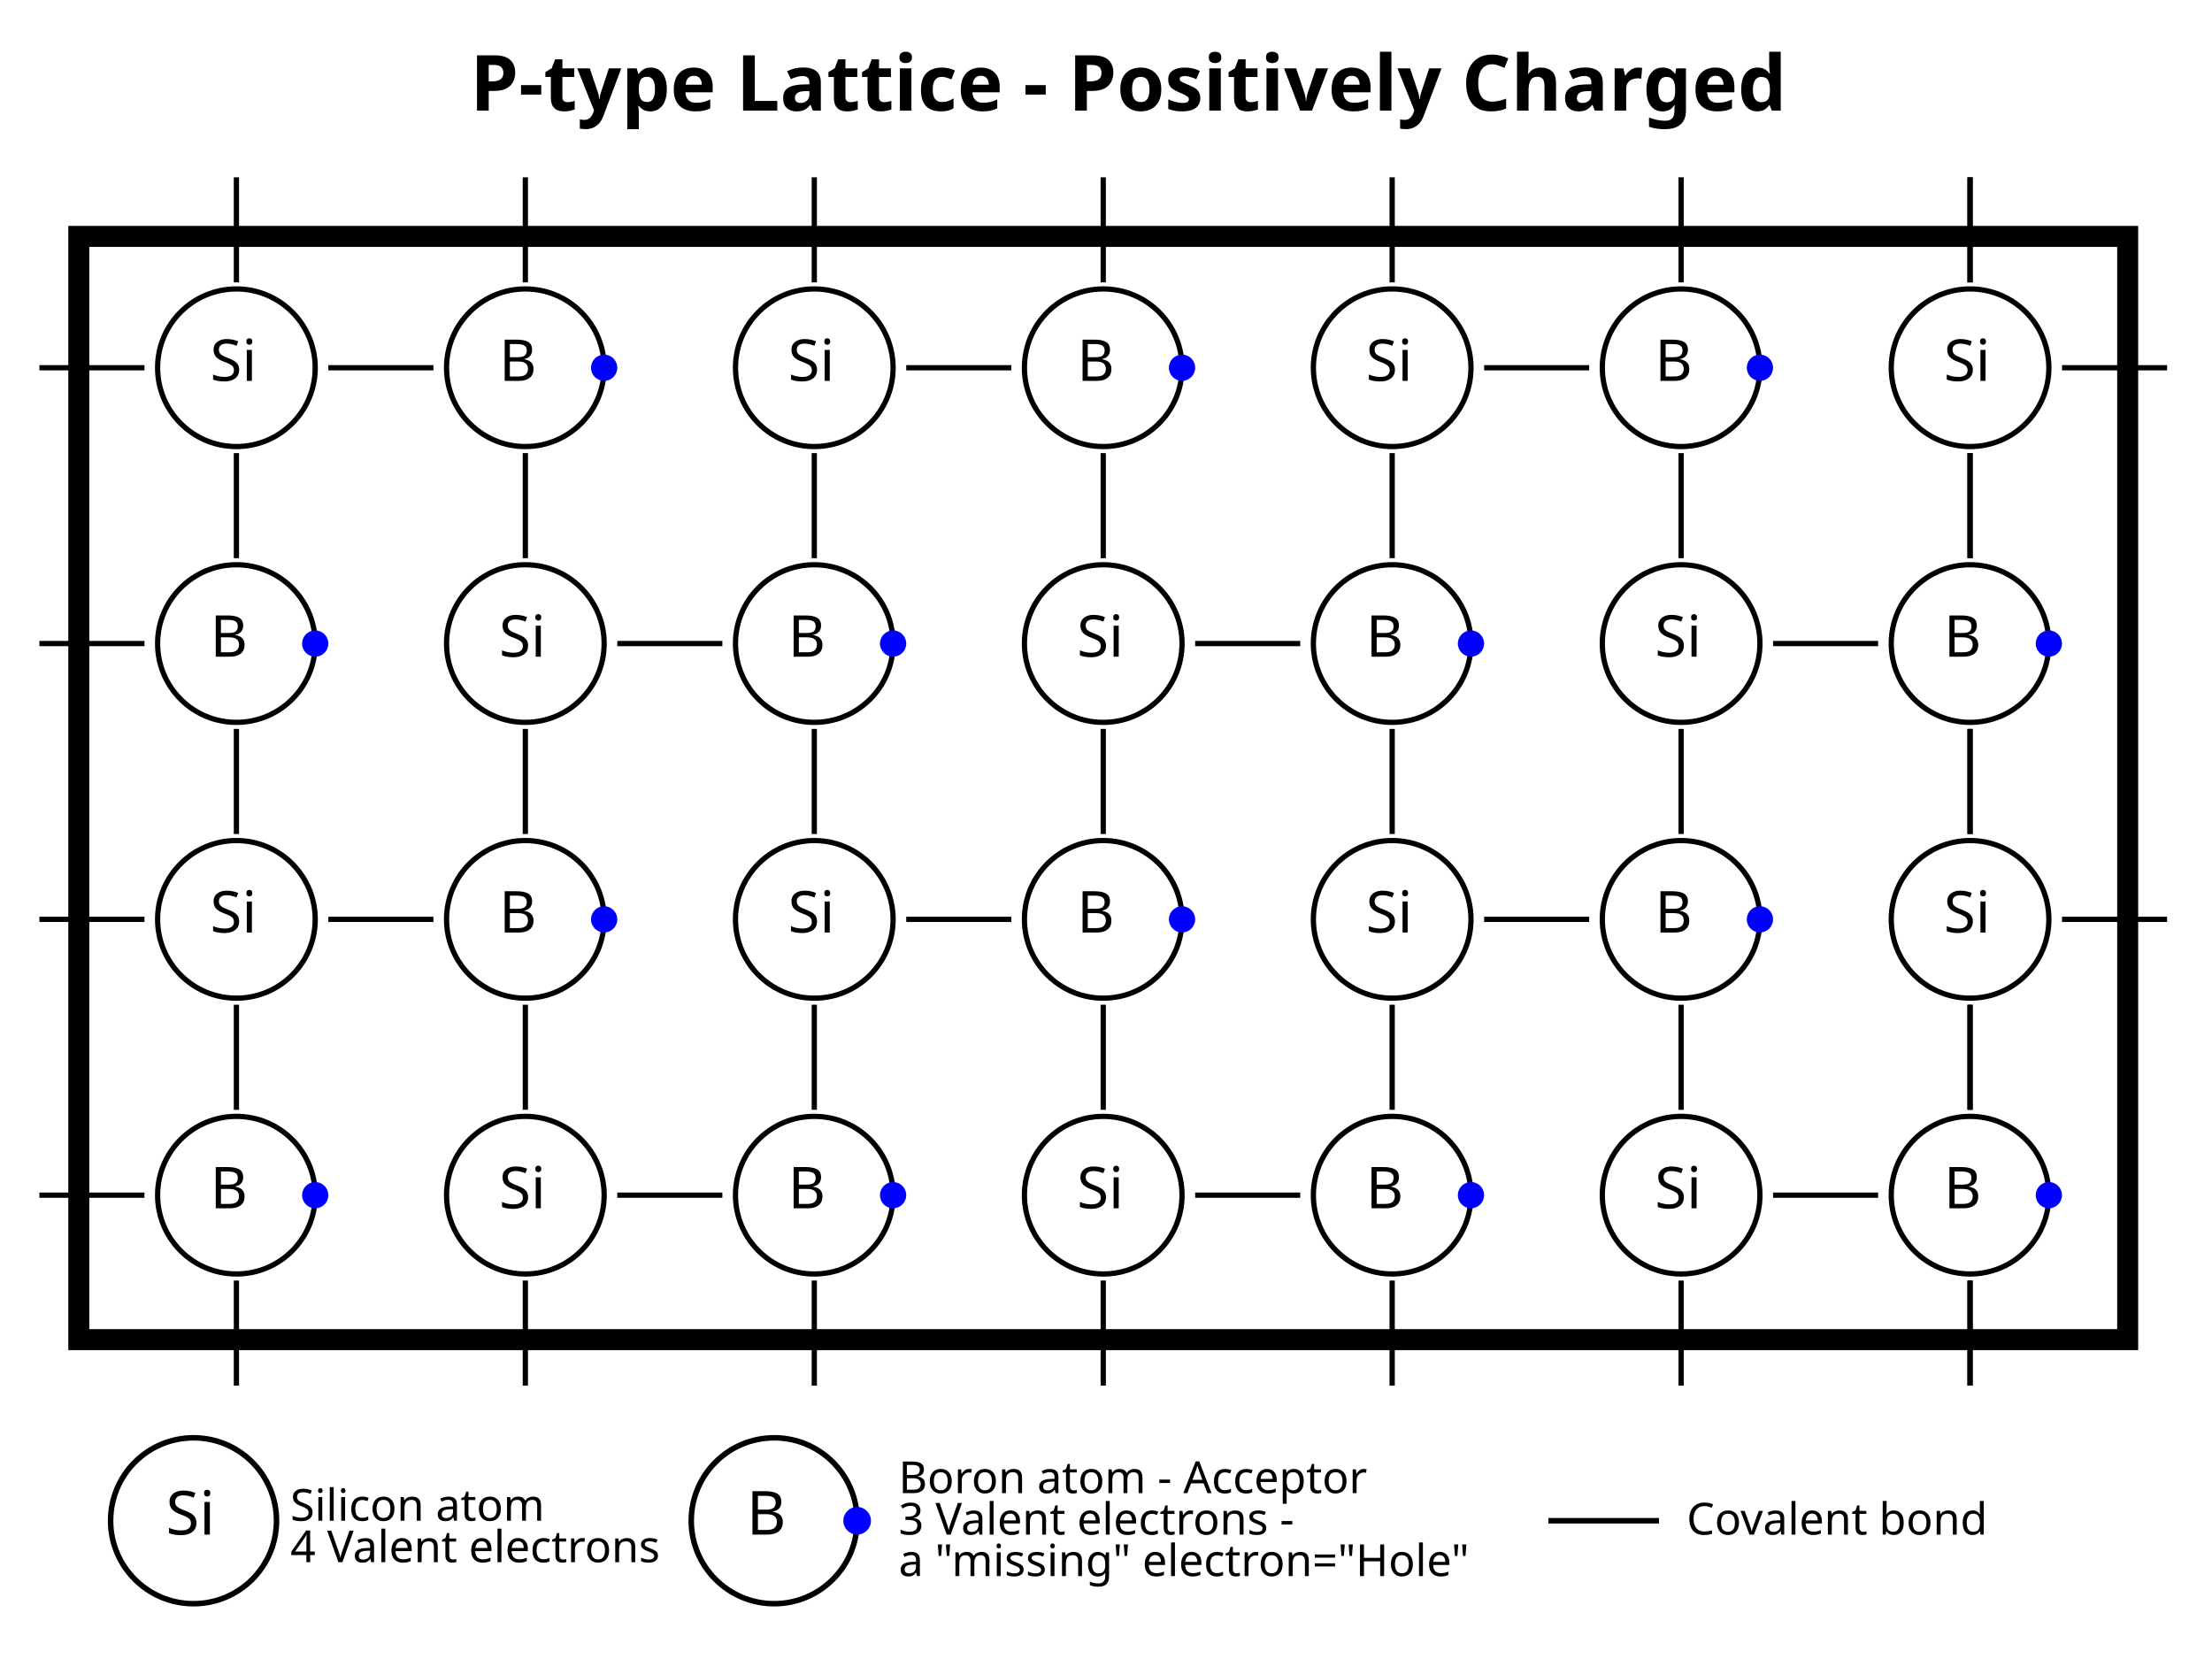
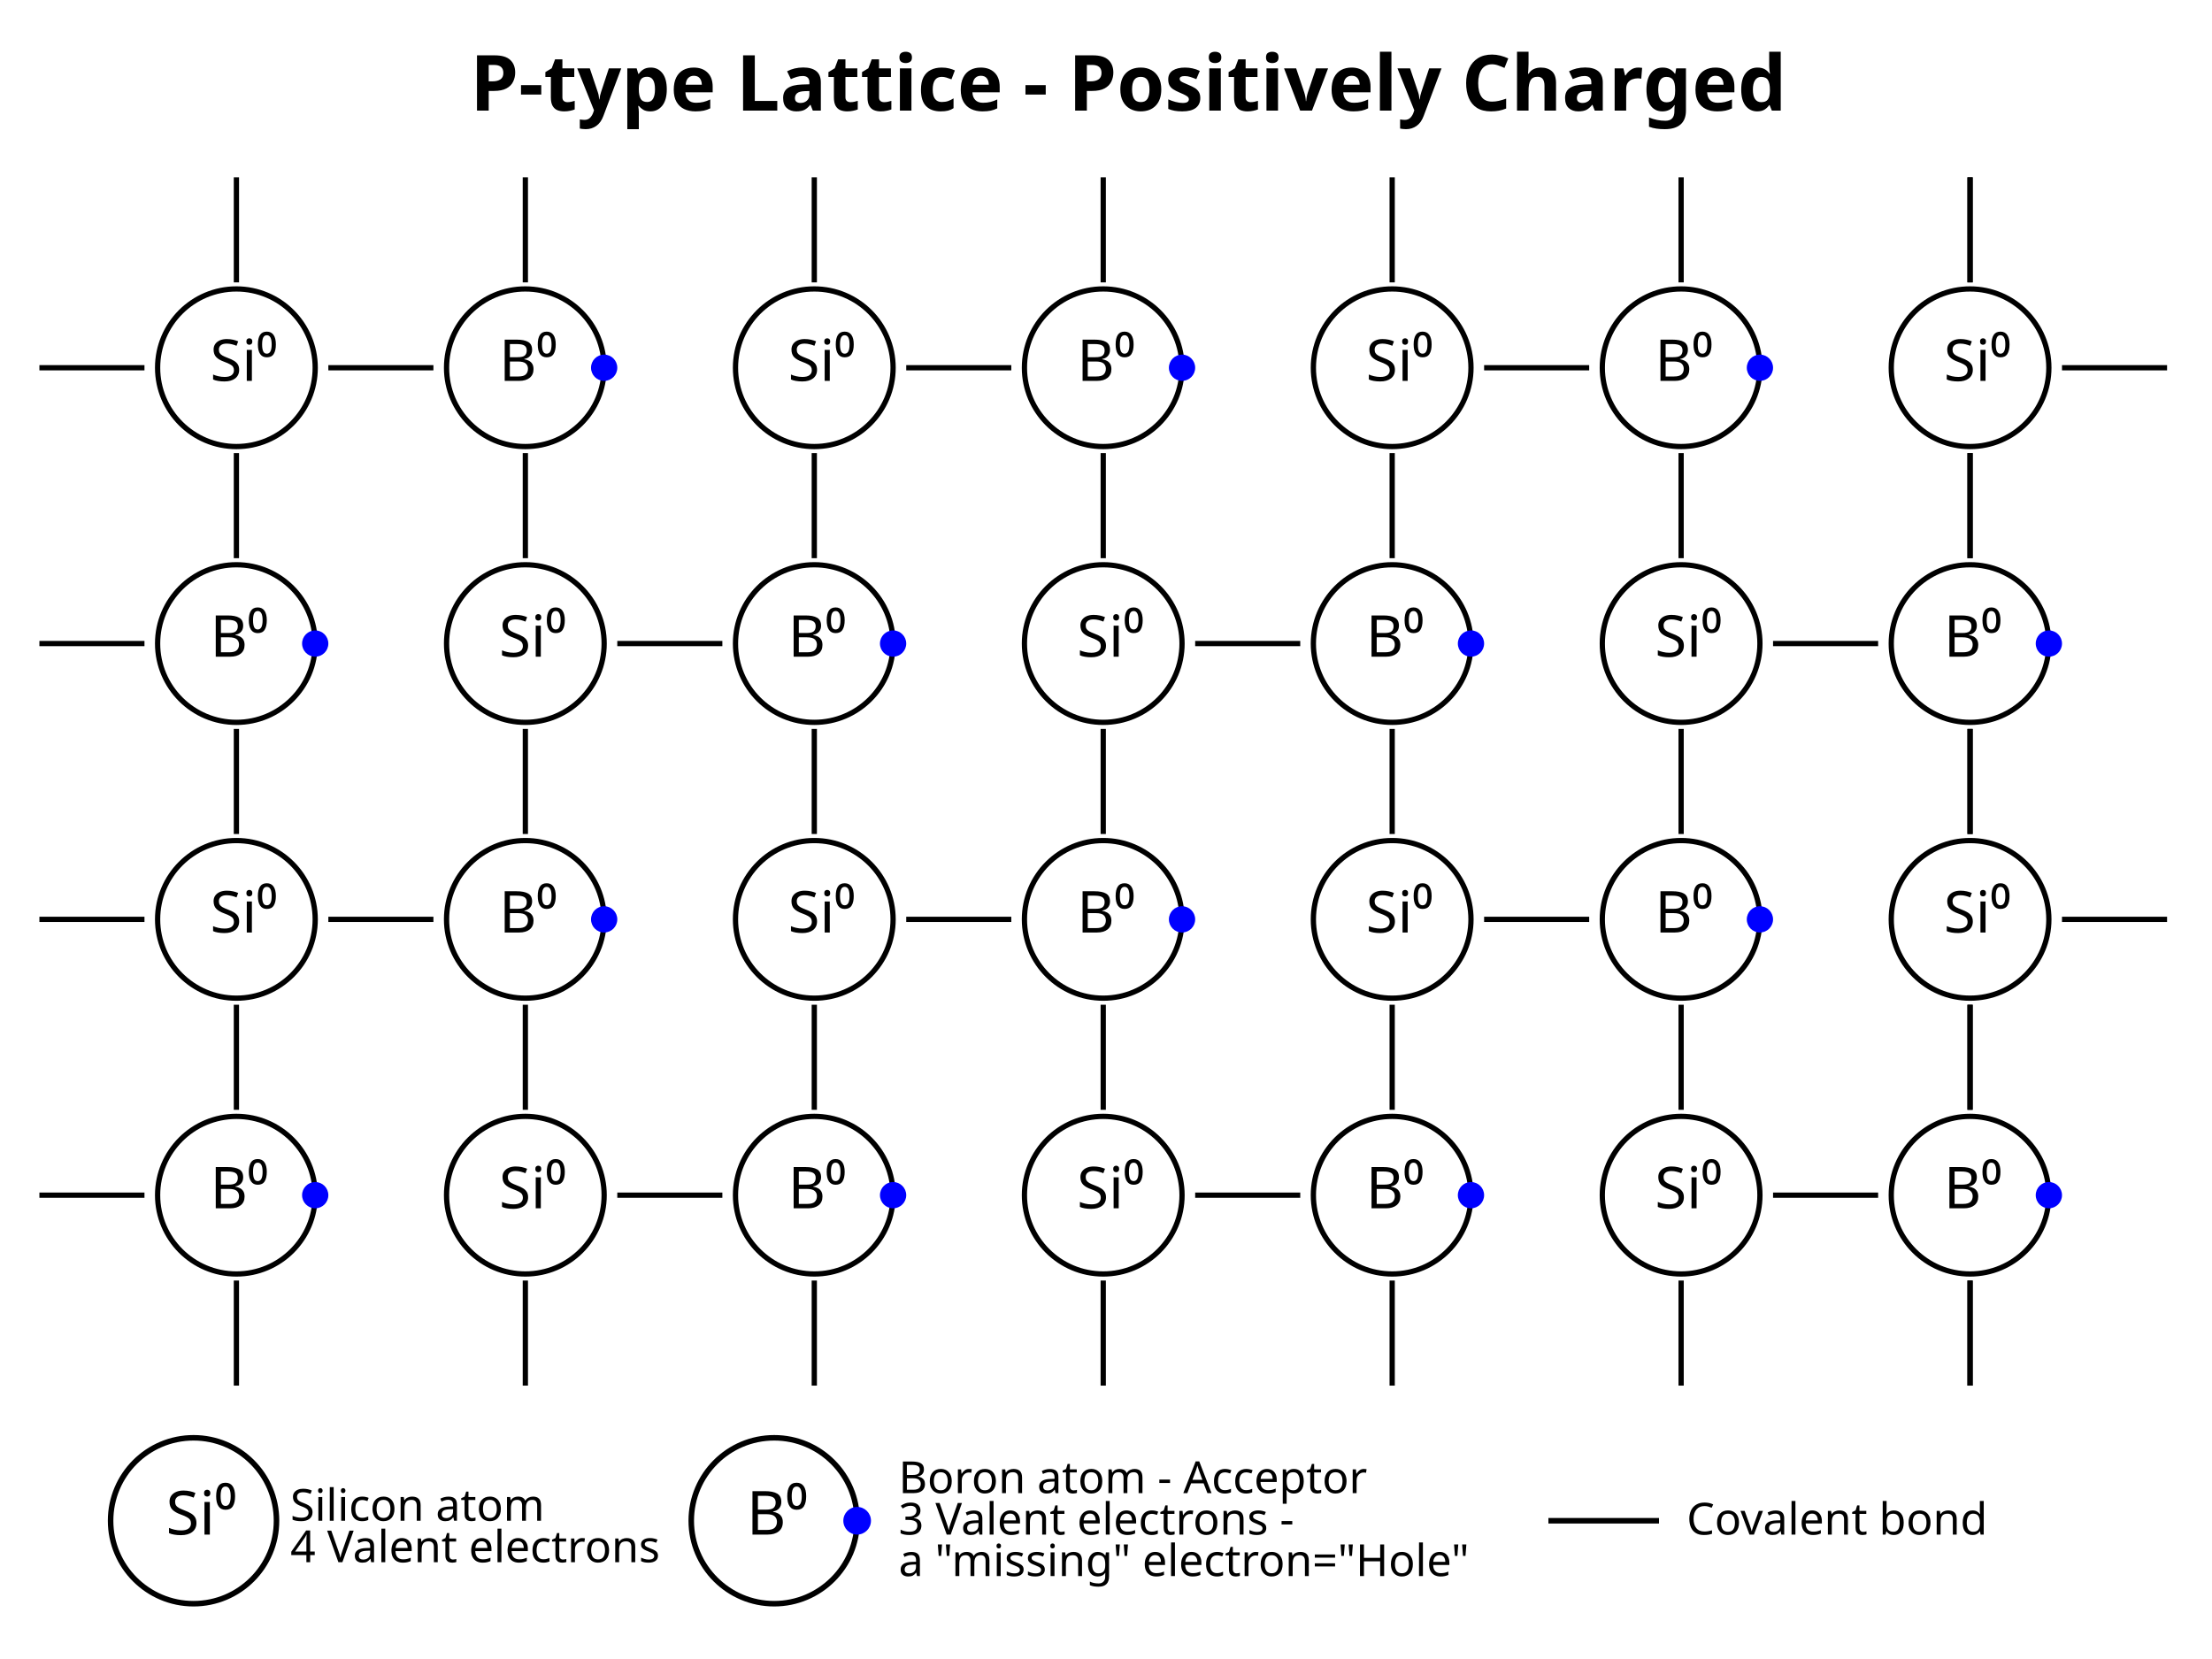
<svg xmlns="http://www.w3.org/2000/svg" xmlns:xlink="http://www.w3.org/1999/xlink" id="svg1" version="1.1" viewBox="0 0 800 600" width="800" height="600" preserveAspectRatio="xMidYMid" fill-rule="evenodd">
  <defs>
    <marker id="arrow_head" style="overflow:visible" viewBox="0 0 4 6" markerWidth="4" markerHeight="6" refX="left" refY="center" orient="auto-start-reverse" preserveAspectRatio="xMidYMid">
      <path style="fill:none;stroke:context-stroke;stroke-width:1;stroke-linecap:butt" d="M -3,-3 L 0,0 L -3,3" id="path5759">
            </path>
    </marker>
    <text id="headline" font-family="Ubuntu" font-size="28" font-weight="bold" fill="#000000">
      <tspan>P-type Lattice - Positively Charged</tspan>
    </text>
    <text id="title_1" font-family="Ubuntu" font-size="22" font-weight="bold" fill="#000000">
      <tspan x="70" y="60">neutral</tspan>
      <tspan x="570" y="60">neutral</tspan>
      <tspan x="350" y="0">Depletion</tspan>
      <tspan x="370" y="25">Zone</tspan>
      <tspan x="230" y="10">Potential</tspan>
      <tspan x="225" y="35">difference</tspan>
    </text>
    <text id="title_2" font-family="Ubuntu" font-size="22" font-weight="bold" fill="#000000">
      <tspan x="200" y="0">Acceptor</tspan>
      <tspan x="370" y="20">Barrier</tspan>
      <tspan x="500" y="0">Donor</tspan>
    </text>
    <circle id="hole" cx="0" cy="0" r="5" style="fill:#0000ff;fill-opacity:1;stroke:none">
        </circle>
    <circle id="electron" cx="0" cy="0" r="5" style="fill:#ff0000;fill-opacity:1;stroke:none">
        </circle>
    <circle id="atom" cx="10" cy="0" r="30" style="fill:none;stroke:#000000;stroke-width:2;stroke-opacity:1">
        </circle>
    <text id="silicon_label" font-family="Ubuntu" font-size="22" font-weight="norm" fill="#000000">
-       <tspan x="0" y="5">Si</tspan>
+       <tspan x="0" y="5">Si⁰</tspan>
    </text>
    <text id="boron_label" font-family="Ubuntu" font-size="22" font-weight="norm" fill="#000000">
-       <tspan x="0" y="5">B</tspan>
+       <tspan x="0" y="5">B⁰</tspan>
    </text>
    <text id="phosphorus_label" font-family="Ubuntu" font-size="22" font-weight="norm" fill="#000000">
-       <tspan x="0" y="5">P</tspan>
+       <tspan x="0" y="5">P⁰</tspan>
    </text>
    <g id="silicon_atom">
      <use xlink:href="#atom" />
      <use xlink:href="#silicon_label" />
    </g>
    <g id="boron_atom">
      <use xlink:href="#atom" />
      <use xlink:href="#hole" x="40" />
      <use xlink:href="#boron_label" />
    </g>
    <g id="phosphorus_atom">
      <use xlink:href="#atom" />
      <use xlink:href="#electron" x="40" y="29" />
      <line x1="32" y1="22" x2="36" y2="26" style="stroke:#000000;stroke-width:2;" />
      <use xlink:href="#phosphorus_label" />
    </g>
    <circle id="ion" cx="0" cy="0" r="15" style="fill:none;stroke:#000000;stroke-width:2;stroke-opacity:1">
        </circle>
    <path id="pos_charge" d="m 0,-13 v 28 m -13,-14.5 h 28" style="fill:none;stroke:#0000ff;stroke-width:2;stroke-opacity:1">
        </path>
    <path id="neg_charge" d="m -14,0 h 28" style="fill:none;stroke:#ff0000;stroke-width:2;stroke-opacity:1">
        </path>
    <path id="covalent_bond_h" d="m 0,0 h 40" style="fill:none;stroke:#000000;stroke-width:2;stroke-opacity:1">
        </path>
    <path id="covalent_bond_v" d="m 0,0 v 40" style="fill:none;stroke:#000000;stroke-width:2;stroke-opacity:1">
        </path>
    <g id="pos_ion">
      <use xlink:href="#ion" />
      <use xlink:href="#pos_charge" />
    </g>
    <g id="neg_ion">
      <use xlink:href="#ion" />
      <use xlink:href="#neg_charge" />
    </g>
    <g id="pos_ions">
      <use xlink:href="#pos_ion" x="15" y="30" />
      <use xlink:href="#pos_ion" x="105" y="30" />
      <use xlink:href="#pos_ion" x="195" y="30" />
      <use xlink:href="#pos_ion" x="285" y="30" />
      <use xlink:href="#pos_ion" x="60" y="80" />
      <use xlink:href="#pos_ion" x="150" y="80" />
      <use xlink:href="#pos_ion" x="240" y="80" />
    </g>
    <g id="neg_ions">
      <use xlink:href="#neg_ion" x="15" y="30" />
      <use xlink:href="#neg_ion" x="105" y="30" />
      <use xlink:href="#neg_ion" x="195" y="30" />
      <use xlink:href="#neg_ion" x="285" y="30" />
      <use xlink:href="#neg_ion" x="60" y="80" />
      <use xlink:href="#neg_ion" x="150" y="80" />
      <use xlink:href="#neg_ion" x="240" y="80" />
    </g>
    <g id="dep_pos_ions">
      <use xlink:href="#pos_ion" x="0" y="0" />
      <use xlink:href="#pos_ion" x="0" y="40" />
      <use xlink:href="#pos_ion" x="0" y="80" />
      <use xlink:href="#pos_ion" x="0" y="120" />
      <use xlink:href="#pos_ion" x="0" y="160" />
      <use xlink:href="#pos_ion" x="0" y="200" />
      <use xlink:href="#pos_ion" x="0" y="240" />
      <use xlink:href="#pos_ion" x="0" y="280" />
    </g>
    <g id="dep_neg_ions">
      <use xlink:href="#neg_ion" x="0" y="0" />
      <use xlink:href="#neg_ion" x="0" y="40" />
      <use xlink:href="#neg_ion" x="0" y="80" />
      <use xlink:href="#neg_ion" x="0" y="120" />
      <use xlink:href="#neg_ion" x="0" y="160" />
      <use xlink:href="#neg_ion" x="0" y="200" />
      <use xlink:href="#neg_ion" x="0" y="240" />
      <use xlink:href="#neg_ion" x="0" y="280" />
    </g>
    <g id="free_electrons">
      <use xlink:href="#electron" x="90" y="0" />
      <use xlink:href="#electron" x="180" y="0" />
      <use xlink:href="#electron" x="270" y="0" />
      <use xlink:href="#electron" x="45" y="50" />
      <use xlink:href="#electron" x="135" y="50" />
      <use xlink:href="#electron" x="225" y="50" />
      <use xlink:href="#electron" x="315" y="50" />
    </g>
    <g id="holes">
      <use xlink:href="#hole" x="90" y="0" />
      <use xlink:href="#hole" x="180" y="0" />
      <use xlink:href="#hole" x="270" y="0" />
      <use xlink:href="#hole" x="45" y="50" />
      <use xlink:href="#hole" x="135" y="50" />
      <use xlink:href="#hole" x="225" y="50" />
      <use xlink:href="#hole" x="315" y="50" />
    </g>
    <g id="holes_odd">
      <use xlink:href="#hole" x="0" y="0" />
      <use xlink:href="#hole" x="220" y="0" />
      <use xlink:href="#hole" x="440" y="0" />
    </g>
    <g id="holes_even">
      <use xlink:href="#hole" x="0" y="0" />
      <use xlink:href="#hole" x="220" y="0" />
      <use xlink:href="#hole" x="440" y="0" />
      <use xlink:href="#hole" x="660" y="0" />
    </g>
    <g id="free_electrons_odd">
      <use xlink:href="#electron" x="0" y="0" />
      <use xlink:href="#electron" x="220" y="0" />
      <use xlink:href="#electron" x="440" y="0" />
    </g>
    <g id="free_electrons_even">
      <use xlink:href="#electron" x="0" y="0" />
      <use xlink:href="#electron" x="220" y="0" />
      <use xlink:href="#electron" x="440" y="0" />
      <use xlink:href="#electron" x="660" y="0" />
    </g>
    <g id="si_atoms">
      <use xlink:href="#silicon_atom" x="0" y="0" />
      <use xlink:href="#silicon_atom" x="110" y="0" />
      <use xlink:href="#silicon_atom" x="220" y="0" />
      <use xlink:href="#silicon_atom" x="330" y="0" />
      <use xlink:href="#silicon_atom" x="440" y="0" />
      <use xlink:href="#silicon_atom" x="550" y="0" />
      <use xlink:href="#silicon_atom" x="660" y="0" />
    </g>
    <g id="si_atoms_odd">
      <use xlink:href="#silicon_atom" x="0" y="0" />
      <use xlink:href="#silicon_atom" x="220" y="0" />
      <use xlink:href="#silicon_atom" x="440" y="0" />
      <use xlink:href="#silicon_atom" x="660" y="0" />
    </g>
    <g id="si_atoms_even">
      <use xlink:href="#silicon_atom" x="110" y="0" />
      <use xlink:href="#silicon_atom" x="330" y="0" />
      <use xlink:href="#silicon_atom" x="550" y="0" />
    </g>
    <g id="boron_atoms_odd">
      <use xlink:href="#boron_atom" x="110" y="0" />
      <use xlink:href="#boron_atom" x="330" y="0" />
      <use xlink:href="#boron_atom" x="550" y="0" />
    </g>
    <g id="boron_atoms_even">
      <use xlink:href="#boron_atom" x="0" y="0" />
      <use xlink:href="#boron_atom" x="220" y="0" />
      <use xlink:href="#boron_atom" x="440" y="0" />
      <use xlink:href="#boron_atom" x="660" y="0" />
    </g>
    <g id="phosphorus_atoms_odd">
      <use xlink:href="#phosphorus_atom" x="110" y="0" />
      <use xlink:href="#phosphorus_atom" x="330" y="0" />
      <use xlink:href="#phosphorus_atom" x="550" y="0" />
    </g>
    <g id="phosphorus_atoms_even">
      <use xlink:href="#phosphorus_atom" x="0" y="0" />
      <use xlink:href="#phosphorus_atom" x="220" y="0" />
      <use xlink:href="#phosphorus_atom" x="440" y="0" />
      <use xlink:href="#phosphorus_atom" x="660" y="0" />
    </g>
    <g id="cov_bonds_h">
      <use xlink:href="#covalent_bond_h" x="-110" y="0" />
      <use xlink:href="#covalent_bond_h" x="0" y="0" />
      <use xlink:href="#covalent_bond_h" x="110" y="0" />
      <use xlink:href="#covalent_bond_h" x="220" y="0" />
      <use xlink:href="#covalent_bond_h" x="330" y="0" />
      <use xlink:href="#covalent_bond_h" x="440" y="0" />
      <use xlink:href="#covalent_bond_h" x="550" y="0" />
      <use xlink:href="#covalent_bond_h" x="660" y="0" />
    </g>
    <g id="cov_bonds_h_odd">
      <use xlink:href="#covalent_bond_h" x="-65" y="0" />
      <use xlink:href="#covalent_bond_h" x="45" y="0" />
      <use xlink:href="#covalent_bond_h" x="265" y="0" />
      <use xlink:href="#covalent_bond_h" x="485" y="0" />
      <use xlink:href="#covalent_bond_h" x="705" y="0" />
    </g>
    <g id="cov_bonds_h_even">
      <use xlink:href="#covalent_bond_h" x="-65" y="0" />
      <use xlink:href="#covalent_bond_h" x="155" y="0" />
      <use xlink:href="#covalent_bond_h" x="375" y="0" />
      <use xlink:href="#covalent_bond_h" x="595" y="0" />
    </g>
    <g id="cov_bonds_v">
      <use xlink:href="#covalent_bond_v" x="0" y="-105" />
      <use xlink:href="#covalent_bond_v" x="110" y="-105" />
      <use xlink:href="#covalent_bond_v" x="220" y="-105" />
      <use xlink:href="#covalent_bond_v" x="330" y="-105" />
      <use xlink:href="#covalent_bond_v" x="440" y="-105" />
      <use xlink:href="#covalent_bond_v" x="550" y="-105" />
      <use xlink:href="#covalent_bond_v" x="660" y="-105" />
      <use xlink:href="#covalent_bond_v" x="660" y="-105" />
    </g>
    <rect id="box" x="0" y="0" width="780" height="420" style="fill:none;stroke:#000000;stroke-width:8">
        </rect>
    <rect id="n-side" x="0" y="0" width="324" height="346" style="fill:#00ffff;fill-opacity:0.2;stroke:none">
        </rect>
    <rect id="p-side" x="0" y="0" width="324" height="346" style="fill:#ff0000;fill-opacity:0.2;stroke:none">
        </rect>
    <rect id="deplition_zone" x="0" y="0" width="124" height="346" style="fill:#ffff00;fill-opacity:0.2;stroke:none">
        </rect>
    <path id="barrier" d="m 0,0 v 346" style="fill:none;stroke:#000000;stroke-width:5;stroke-opacity:0.3;stroke-dasharray:4 4">
        </path>
    <g id="si_lattice">
      <use xlink:href="#si_atoms" x="0" y="0" />
      <use xlink:href="#si_atoms" x="0" y="105" />
      <use xlink:href="#si_atoms" x="0" y="210" />
      <use xlink:href="#si_atoms" x="0" y="315" />
      <use xlink:href="#cov_bonds_h" x="45" y="0" />
      <use xlink:href="#cov_bonds_h" x="45" y="0" />
      <use xlink:href="#cov_bonds_h" x="45" y="105" />
      <use xlink:href="#cov_bonds_h" x="45" y="210" />
      <use xlink:href="#cov_bonds_h" x="45" y="315" />
      <use xlink:href="#cov_bonds_v" x="10" y="32.5" />
      <use xlink:href="#cov_bonds_v" x="10" y="137.5" />
      <use xlink:href="#cov_bonds_v" x="10" y="242.5" />
      <use xlink:href="#cov_bonds_v" x="10" y="347.5" />
      <use xlink:href="#cov_bonds_v" x="10" y="452.5" />
    </g>
    <g id="n_lattice">
      <use xlink:href="#si_atoms_odd" x="0" y="0" />
      <use xlink:href="#si_atoms_even" x="0" y="105" />
      <use xlink:href="#si_atoms_odd" x="0" y="210" />
      <use xlink:href="#si_atoms_even" x="0" y="315" />
      <use xlink:href="#phosphorus_atoms_odd" x="0" y="0" />
      <use xlink:href="#phosphorus_atoms_even" x="0" y="105" />
      <use xlink:href="#phosphorus_atoms_odd" x="0" y="210" />
      <use xlink:href="#phosphorus_atoms_even" x="0" y="315" />
      <use xlink:href="#cov_bonds_h" x="0" y="0" />
      <use xlink:href="#cov_bonds_h" x="0" y="105" />
      <use xlink:href="#cov_bonds_h" x="0" y="210" />
      <use xlink:href="#cov_bonds_h" x="0" y="315" />
      <use xlink:href="#cov_bonds_v" x="10" y="32.5" />
      <use xlink:href="#cov_bonds_v" x="10" y="137.5" />
      <use xlink:href="#cov_bonds_v" x="10" y="242.5" />
      <use xlink:href="#cov_bonds_v" x="10" y="347.5" />
      <use xlink:href="#cov_bonds_v" x="10" y="452.5" />
    </g>
    <g id="p_lattice">
      <use xlink:href="#si_atoms_odd" x="0" y="0" />
      <use xlink:href="#si_atoms_even" x="0" y="105" />
      <use xlink:href="#si_atoms_odd" x="0" y="210" />
      <use xlink:href="#si_atoms_even" x="0" y="315" />
      <use xlink:href="#boron_atoms_odd" x="0" y="0" />
      <use xlink:href="#boron_atoms_even" x="0" y="105" />
      <use xlink:href="#boron_atoms_odd" x="0" y="210" />
      <use xlink:href="#boron_atoms_even" x="0" y="315" />
      <use xlink:href="#cov_bonds_h_odd" x="0" y="0" />
      <use xlink:href="#cov_bonds_h_even" x="0" y="105" />
      <use xlink:href="#cov_bonds_h_odd" x="0" y="210" />
      <use xlink:href="#cov_bonds_h_even" x="0" y="315" />
      <use xlink:href="#cov_bonds_v" x="10" y="32.5" />
      <use xlink:href="#cov_bonds_v" x="10" y="137.5" />
      <use xlink:href="#cov_bonds_v" x="10" y="242.5" />
      <use xlink:href="#cov_bonds_v" x="10" y="347.5" />
      <use xlink:href="#cov_bonds_v" x="10" y="452.5" />
    </g>
    <g id="body">
-       <use xlink:href="#box" x="0" y="0" />
      <use xlink:href="#p_lattice" x="50" y="50" />
    </g>
    <g id="legend">
      <use xlink:href="#silicon_atom" x="30" y="50" />
      <use xlink:href="#boron_atom" x="240" y="50" />
      <use xlink:href="#covalent_bond_h" x="530" y="50" />
      <text font-family="Ubuntu" font-size="16" font-weight="norm" fill="#000000">
        <tspan x="75" y="50">Silicon atom</tspan>
        <tspan x="75" y="65">4 Valent electrons</tspan>
        <tspan x="295" y="40">Boron atom - Acceptor</tspan>
        <tspan x="295" y="55">3 Valent electrons -</tspan>
        <tspan x="295" y="70">a "missing" electron="Hole"</tspan>
        <tspan x="580" y="55">Covalent bond</tspan>
      </text>
    </g>
  </defs>
  <g id="page1">
    <g id="layer1" style="display:inline">
      <rect id="white_background" x="0" y="0" width="800" height="600" fill="white">
            </rect>
    </g>
    <g id="layer2" style="display:inline">
      <use xlink:href="#headline" x="170" y="40" />
      <use xlink:href="#body" x="30" y="90" transform="scale(0.95)" />
      <use xlink:href="#legend" x="30" y="500" />
    </g>
  </g>
</svg>
